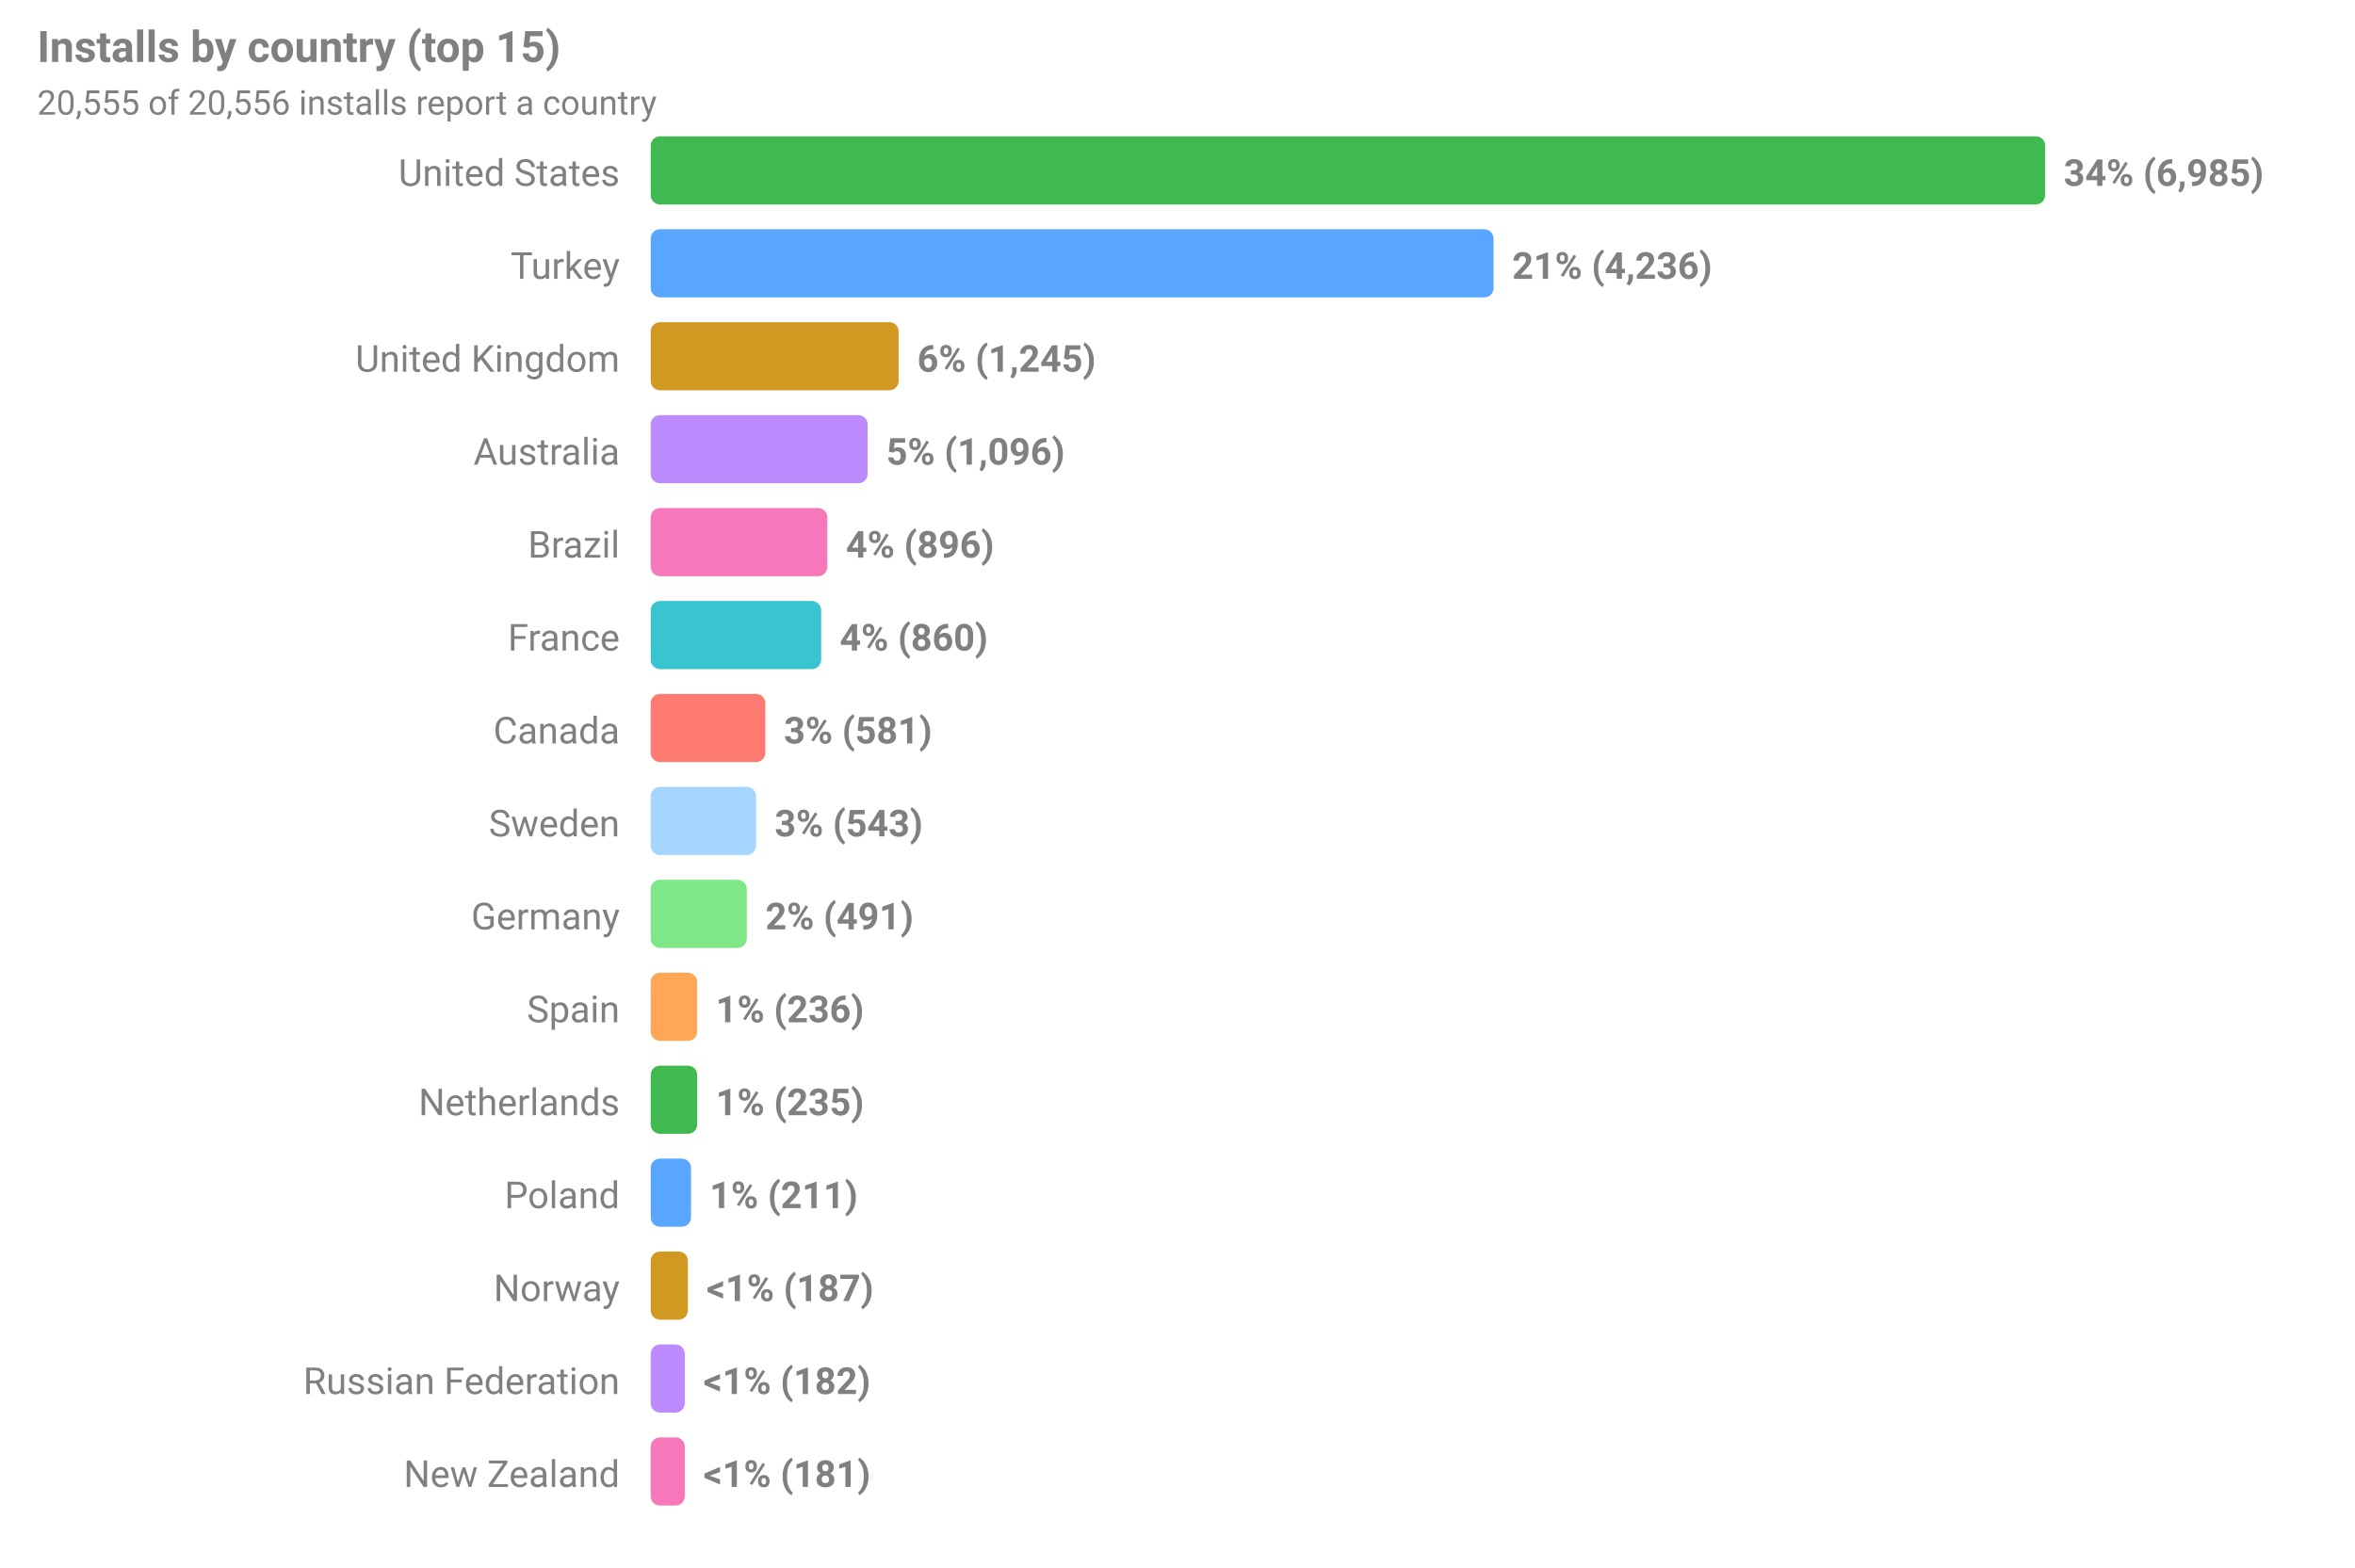
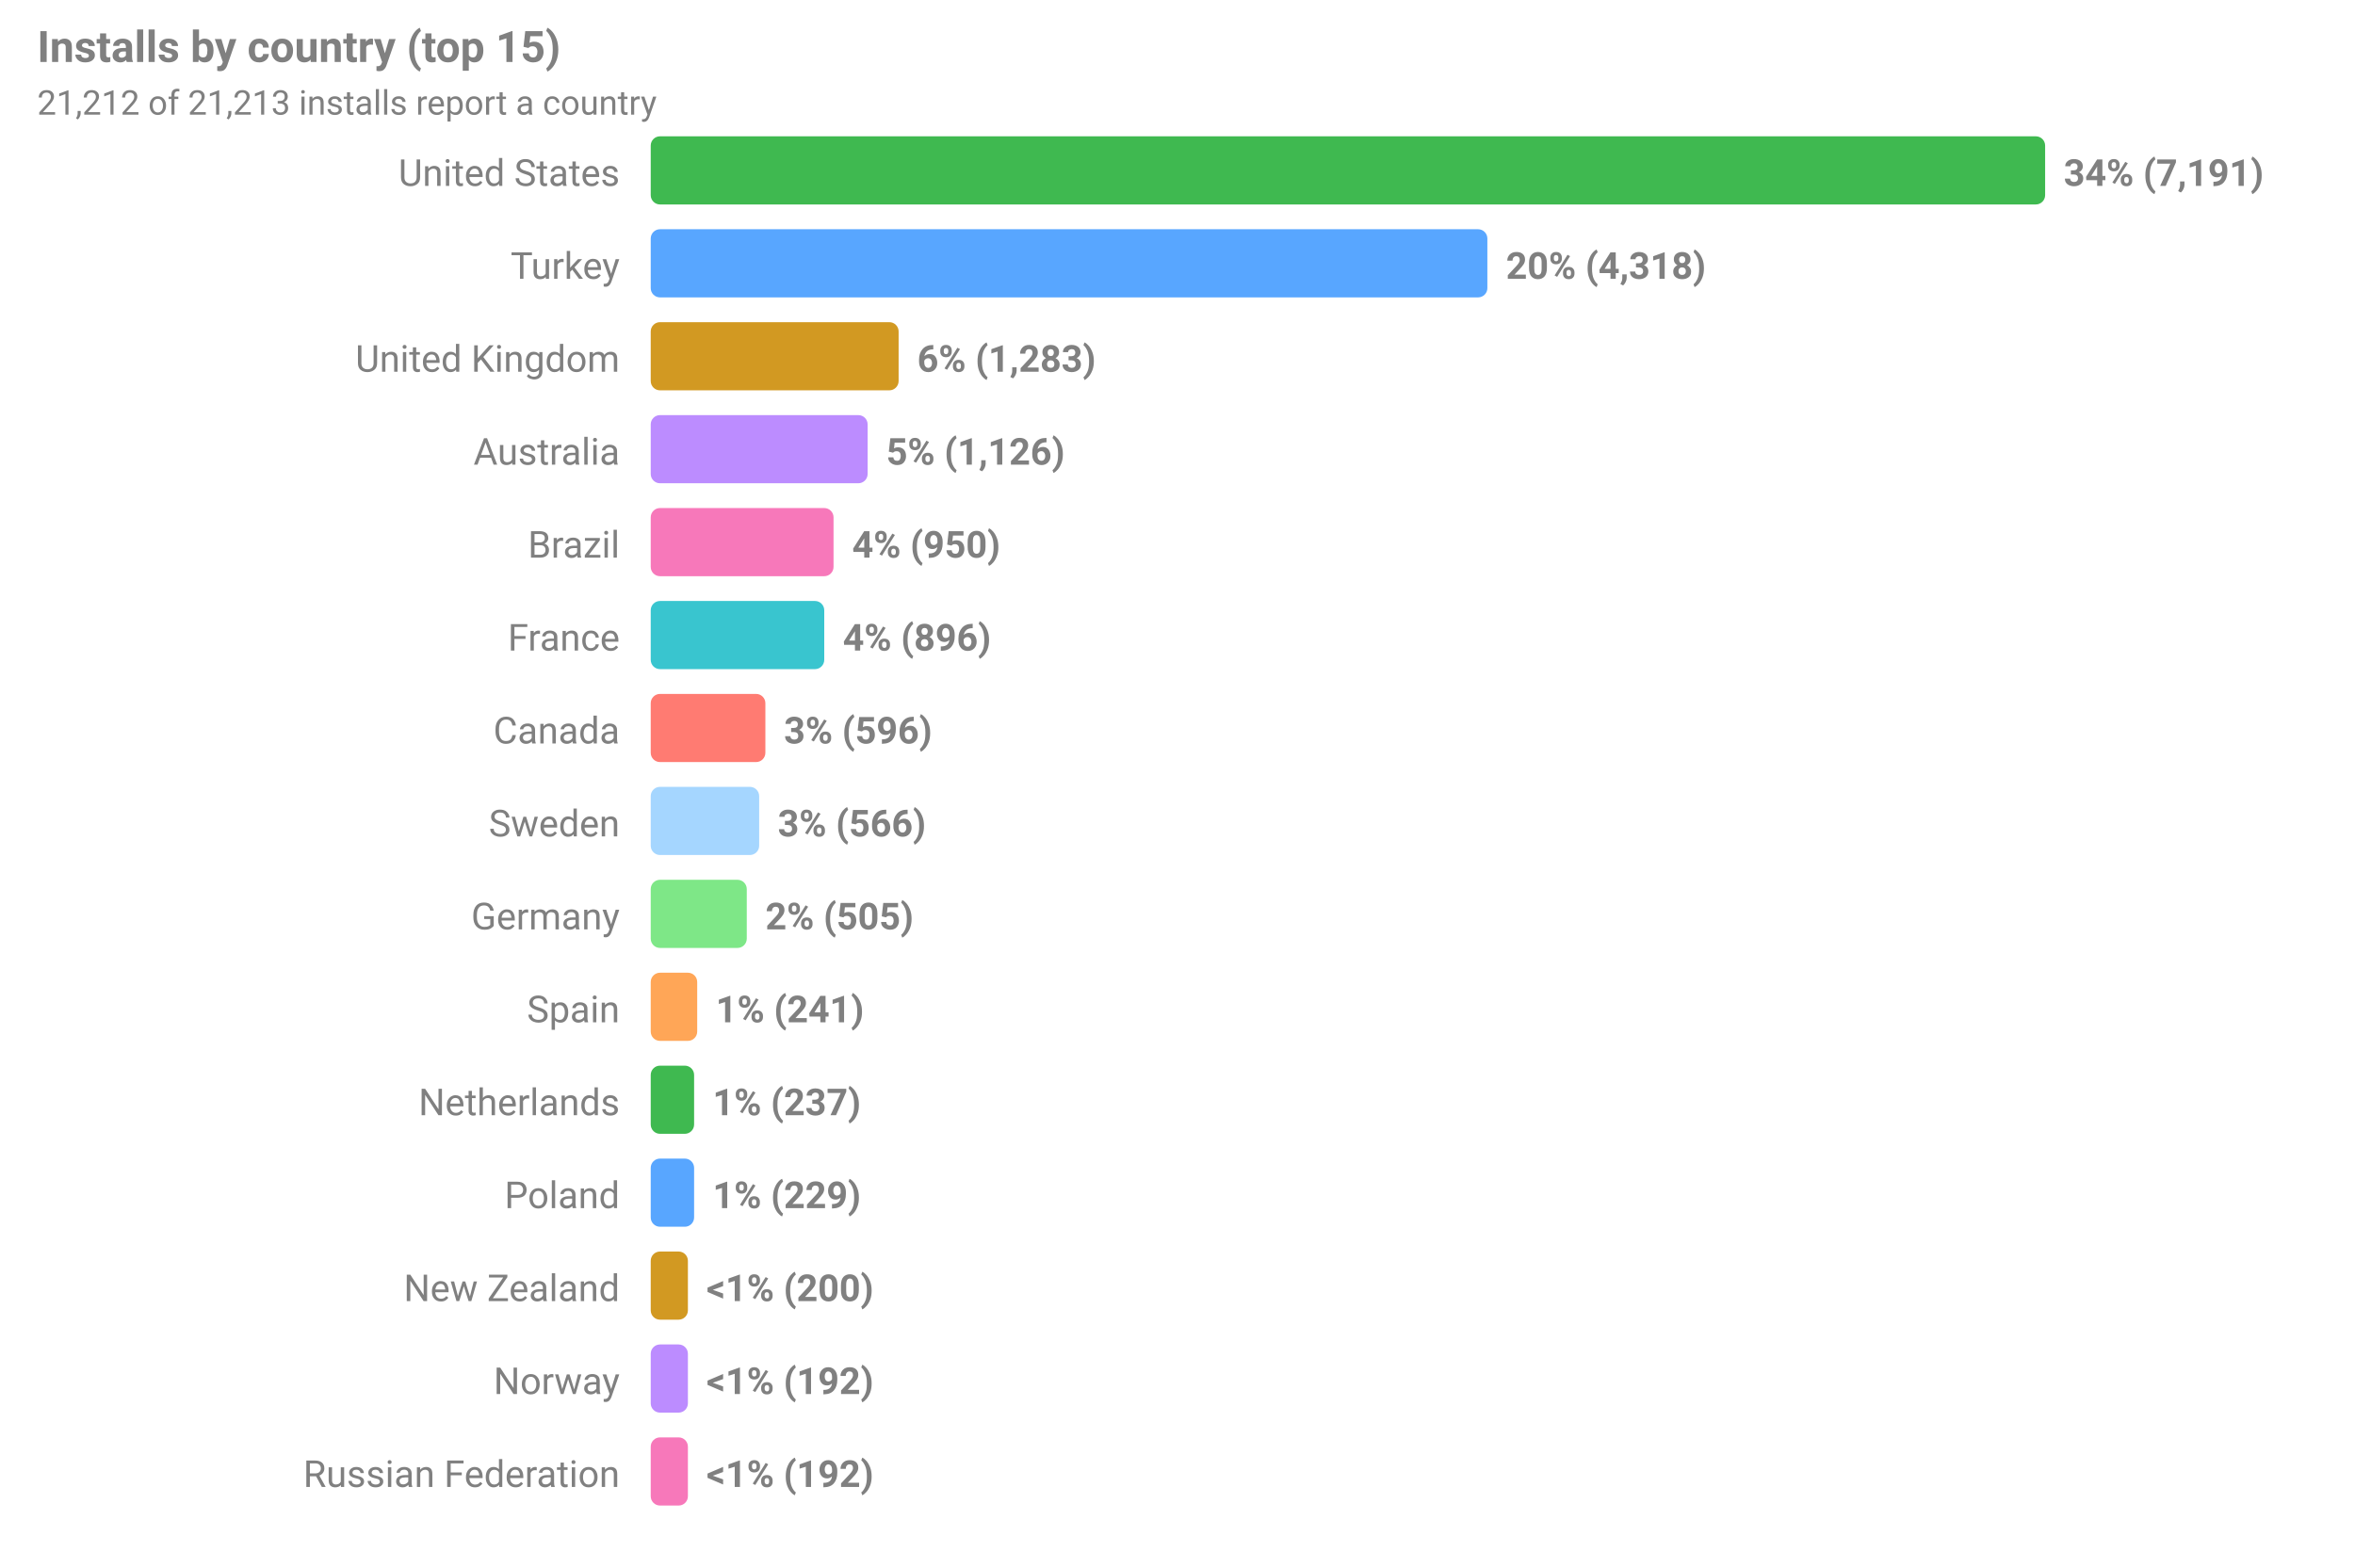
<svg xmlns="http://www.w3.org/2000/svg" width="760" height="506" viewBox="0 0 760 506" role="img" aria-label="Installs by country (top 15)">
  <style>
  text{font-family:-apple-system,BlinkMacSystemFont,'Segoe UI',Roboto,Helvetica,Arial,sans-serif}
  .grid{stroke:#808080;stroke-opacity:.3;stroke-width:1}
  .axis{stroke:#808080;stroke-width:1}
  .lbl{fill:#808080;font-size:12px}
  .val{fill:#808080;font-size:12px;font-weight:600}
  .title{fill:#808080;font-size:14px;font-weight:700}
  .sub{fill:#808080;font-size:11px}
  .gap{fill:#808080;opacity:.12}
  .gaplbl{fill:#808080;font-size:10px;opacity:.85}
  .ico{fill:#808080}
  .t1{fill:#e3b341}
  .t2{fill:#d29922}
  .t3{fill:#b7860b}
  .t4{fill:#946f0f}
</style>
  <text x="12" y="20" class="title">Installs by country (top 15)</text>
-   <text x="12" y="37" class="sub">20,555 of 20,556 installs report a country</text>
+   <text x="12" y="37" class="sub">21,212 of 21,213 installs report a country</text>
  <text x="200" y="60" class="lbl" text-anchor="end">United States</text>
-   <rect x="210" y="44" width="450" height="22" rx="3" fill="#3fb950" data-tip="United States: 34% (6,985)" />
-   <text x="666" y="60" class="val">34% (6,985)</text>
+   <rect x="210" y="44" width="450" height="22" rx="3" fill="#3fb950" data-tip="United States: 34% (7,191)" />
+   <text x="666" y="60" class="val">34% (7,191)</text>
  <text x="200" y="90" class="lbl" text-anchor="end">Turkey</text>
-   <rect x="210" y="74" width="272" height="22" rx="3" fill="#58a6ff" data-tip="Turkey: 21% (4,236)" />
-   <text x="488" y="90" class="val">21% (4,236)</text>
+   <rect x="210" y="74" width="270" height="22" rx="3" fill="#58a6ff" data-tip="Turkey: 20% (4,318)" />
+   <text x="486" y="90" class="val">20% (4,318)</text>
  <text x="200" y="120" class="lbl" text-anchor="end">United Kingdom</text>
-   <rect x="210" y="104" width="80" height="22" rx="3" fill="#d29922" data-tip="United Kingdom: 6% (1,245)" />
-   <text x="296" y="120" class="val">6% (1,245)</text>
+   <rect x="210" y="104" width="80" height="22" rx="3" fill="#d29922" data-tip="United Kingdom: 6% (1,283)" />
+   <text x="296" y="120" class="val">6% (1,283)</text>
  <text x="200" y="150" class="lbl" text-anchor="end">Australia</text>
-   <rect x="210" y="134" width="70" height="22" rx="3" fill="#bc8cff" data-tip="Australia: 5% (1,096)" />
-   <text x="286" y="150" class="val">5% (1,096)</text>
+   <rect x="210" y="134" width="70" height="22" rx="3" fill="#bc8cff" data-tip="Australia: 5% (1,126)" />
+   <text x="286" y="150" class="val">5% (1,126)</text>
  <text x="200" y="180" class="lbl" text-anchor="end">Brazil</text>
-   <rect x="210" y="164" width="57" height="22" rx="3" fill="#f778ba" data-tip="Brazil: 4% (896)" />
-   <text x="273" y="180" class="val">4% (896)</text>
+   <rect x="210" y="164" width="59" height="22" rx="3" fill="#f778ba" data-tip="Brazil: 4% (950)" />
+   <text x="275" y="180" class="val">4% (950)</text>
  <text x="200" y="210" class="lbl" text-anchor="end">France</text>
-   <rect x="210" y="194" width="55" height="22" rx="3" fill="#39c5cf" data-tip="France: 4% (860)" />
-   <text x="271" y="210" class="val">4% (860)</text>
+   <rect x="210" y="194" width="56" height="22" rx="3" fill="#39c5cf" data-tip="France: 4% (896)" />
+   <text x="272" y="210" class="val">4% (896)</text>
  <text x="200" y="240" class="lbl" text-anchor="end">Canada</text>
-   <rect x="210" y="224" width="37" height="22" rx="3" fill="#ff7b72" data-tip="Canada: 3% (581)" />
-   <text x="253" y="240" class="val">3% (581)</text>
+   <rect x="210" y="224" width="37" height="22" rx="3" fill="#ff7b72" data-tip="Canada: 3% (596)" />
+   <text x="253" y="240" class="val">3% (596)</text>
  <text x="200" y="270" class="lbl" text-anchor="end">Sweden</text>
-   <rect x="210" y="254" width="34" height="22" rx="3" fill="#a5d6ff" data-tip="Sweden: 3% (543)" />
-   <text x="250" y="270" class="val">3% (543)</text>
+   <rect x="210" y="254" width="35" height="22" rx="3" fill="#a5d6ff" data-tip="Sweden: 3% (566)" />
+   <text x="251" y="270" class="val">3% (566)</text>
  <text x="200" y="300" class="lbl" text-anchor="end">Germany</text>
-   <rect x="210" y="284" width="31" height="22" rx="3" fill="#7ee787" data-tip="Germany: 2% (491)" />
-   <text x="247" y="300" class="val">2% (491)</text>
+   <rect x="210" y="284" width="31" height="22" rx="3" fill="#7ee787" data-tip="Germany: 2% (505)" />
+   <text x="247" y="300" class="val">2% (505)</text>
  <text x="200" y="330" class="lbl" text-anchor="end">Spain</text>
-   <rect x="210" y="314" width="15" height="22" rx="3" fill="#ffa657" data-tip="Spain: 1% (236)" />
-   <text x="231" y="330" class="val">1% (236)</text>
+   <rect x="210" y="314" width="15" height="22" rx="3" fill="#ffa657" data-tip="Spain: 1% (241)" />
+   <text x="231" y="330" class="val">1% (241)</text>
  <text x="200" y="360" class="lbl" text-anchor="end">Netherlands</text>
-   <rect x="210" y="344" width="15" height="22" rx="3" fill="#3fb950" data-tip="Netherlands: 1% (235)" />
-   <text x="231" y="360" class="val">1% (235)</text>
+   <rect x="210" y="344" width="14" height="22" rx="3" fill="#3fb950" data-tip="Netherlands: 1% (237)" />
+   <text x="230" y="360" class="val">1% (237)</text>
  <text x="200" y="390" class="lbl" text-anchor="end">Poland</text>
-   <rect x="210" y="374" width="13" height="22" rx="3" fill="#58a6ff" data-tip="Poland: 1% (211)" />
-   <text x="229" y="390" class="val">1% (211)</text>
-   <text x="200" y="420" class="lbl" text-anchor="end">Norway</text>
-   <rect x="210" y="404" width="12" height="22" rx="3" fill="#d29922" data-tip="Norway: &lt;1% (187)" />
-   <text x="228" y="420" class="val">&lt;1% (187)</text>
-   <text x="200" y="450" class="lbl" text-anchor="end">Russian Federation</text>
-   <rect x="210" y="434" width="11" height="22" rx="3" fill="#bc8cff" data-tip="Russian Federation: &lt;1% (182)" />
-   <text x="227" y="450" class="val">&lt;1% (182)</text>
-   <text x="200" y="480" class="lbl" text-anchor="end">New Zealand</text>
-   <rect x="210" y="464" width="11" height="22" rx="3" fill="#f778ba" data-tip="New Zealand: &lt;1% (181)" />
-   <text x="227" y="480" class="val">&lt;1% (181)</text>
+   <rect x="210" y="374" width="14" height="22" rx="3" fill="#58a6ff" data-tip="Poland: 1% (229)" />
+   <text x="230" y="390" class="val">1% (229)</text>
+   <text x="200" y="420" class="lbl" text-anchor="end">New Zealand</text>
+   <rect x="210" y="404" width="12" height="22" rx="3" fill="#d29922" data-tip="New Zealand: &lt;1% (200)" />
+   <text x="228" y="420" class="val">&lt;1% (200)</text>
+   <text x="200" y="450" class="lbl" text-anchor="end">Norway</text>
+   <rect x="210" y="434" width="12" height="22" rx="3" fill="#bc8cff" data-tip="Norway: &lt;1% (192)" />
+   <text x="228" y="450" class="val">&lt;1% (192)</text>
+   <text x="200" y="480" class="lbl" text-anchor="end">Russian Federation</text>
+   <rect x="210" y="464" width="12" height="22" rx="3" fill="#f778ba" data-tip="Russian Federation: &lt;1% (192)" />
+   <text x="228" y="480" class="val">&lt;1% (192)</text>
</svg>
